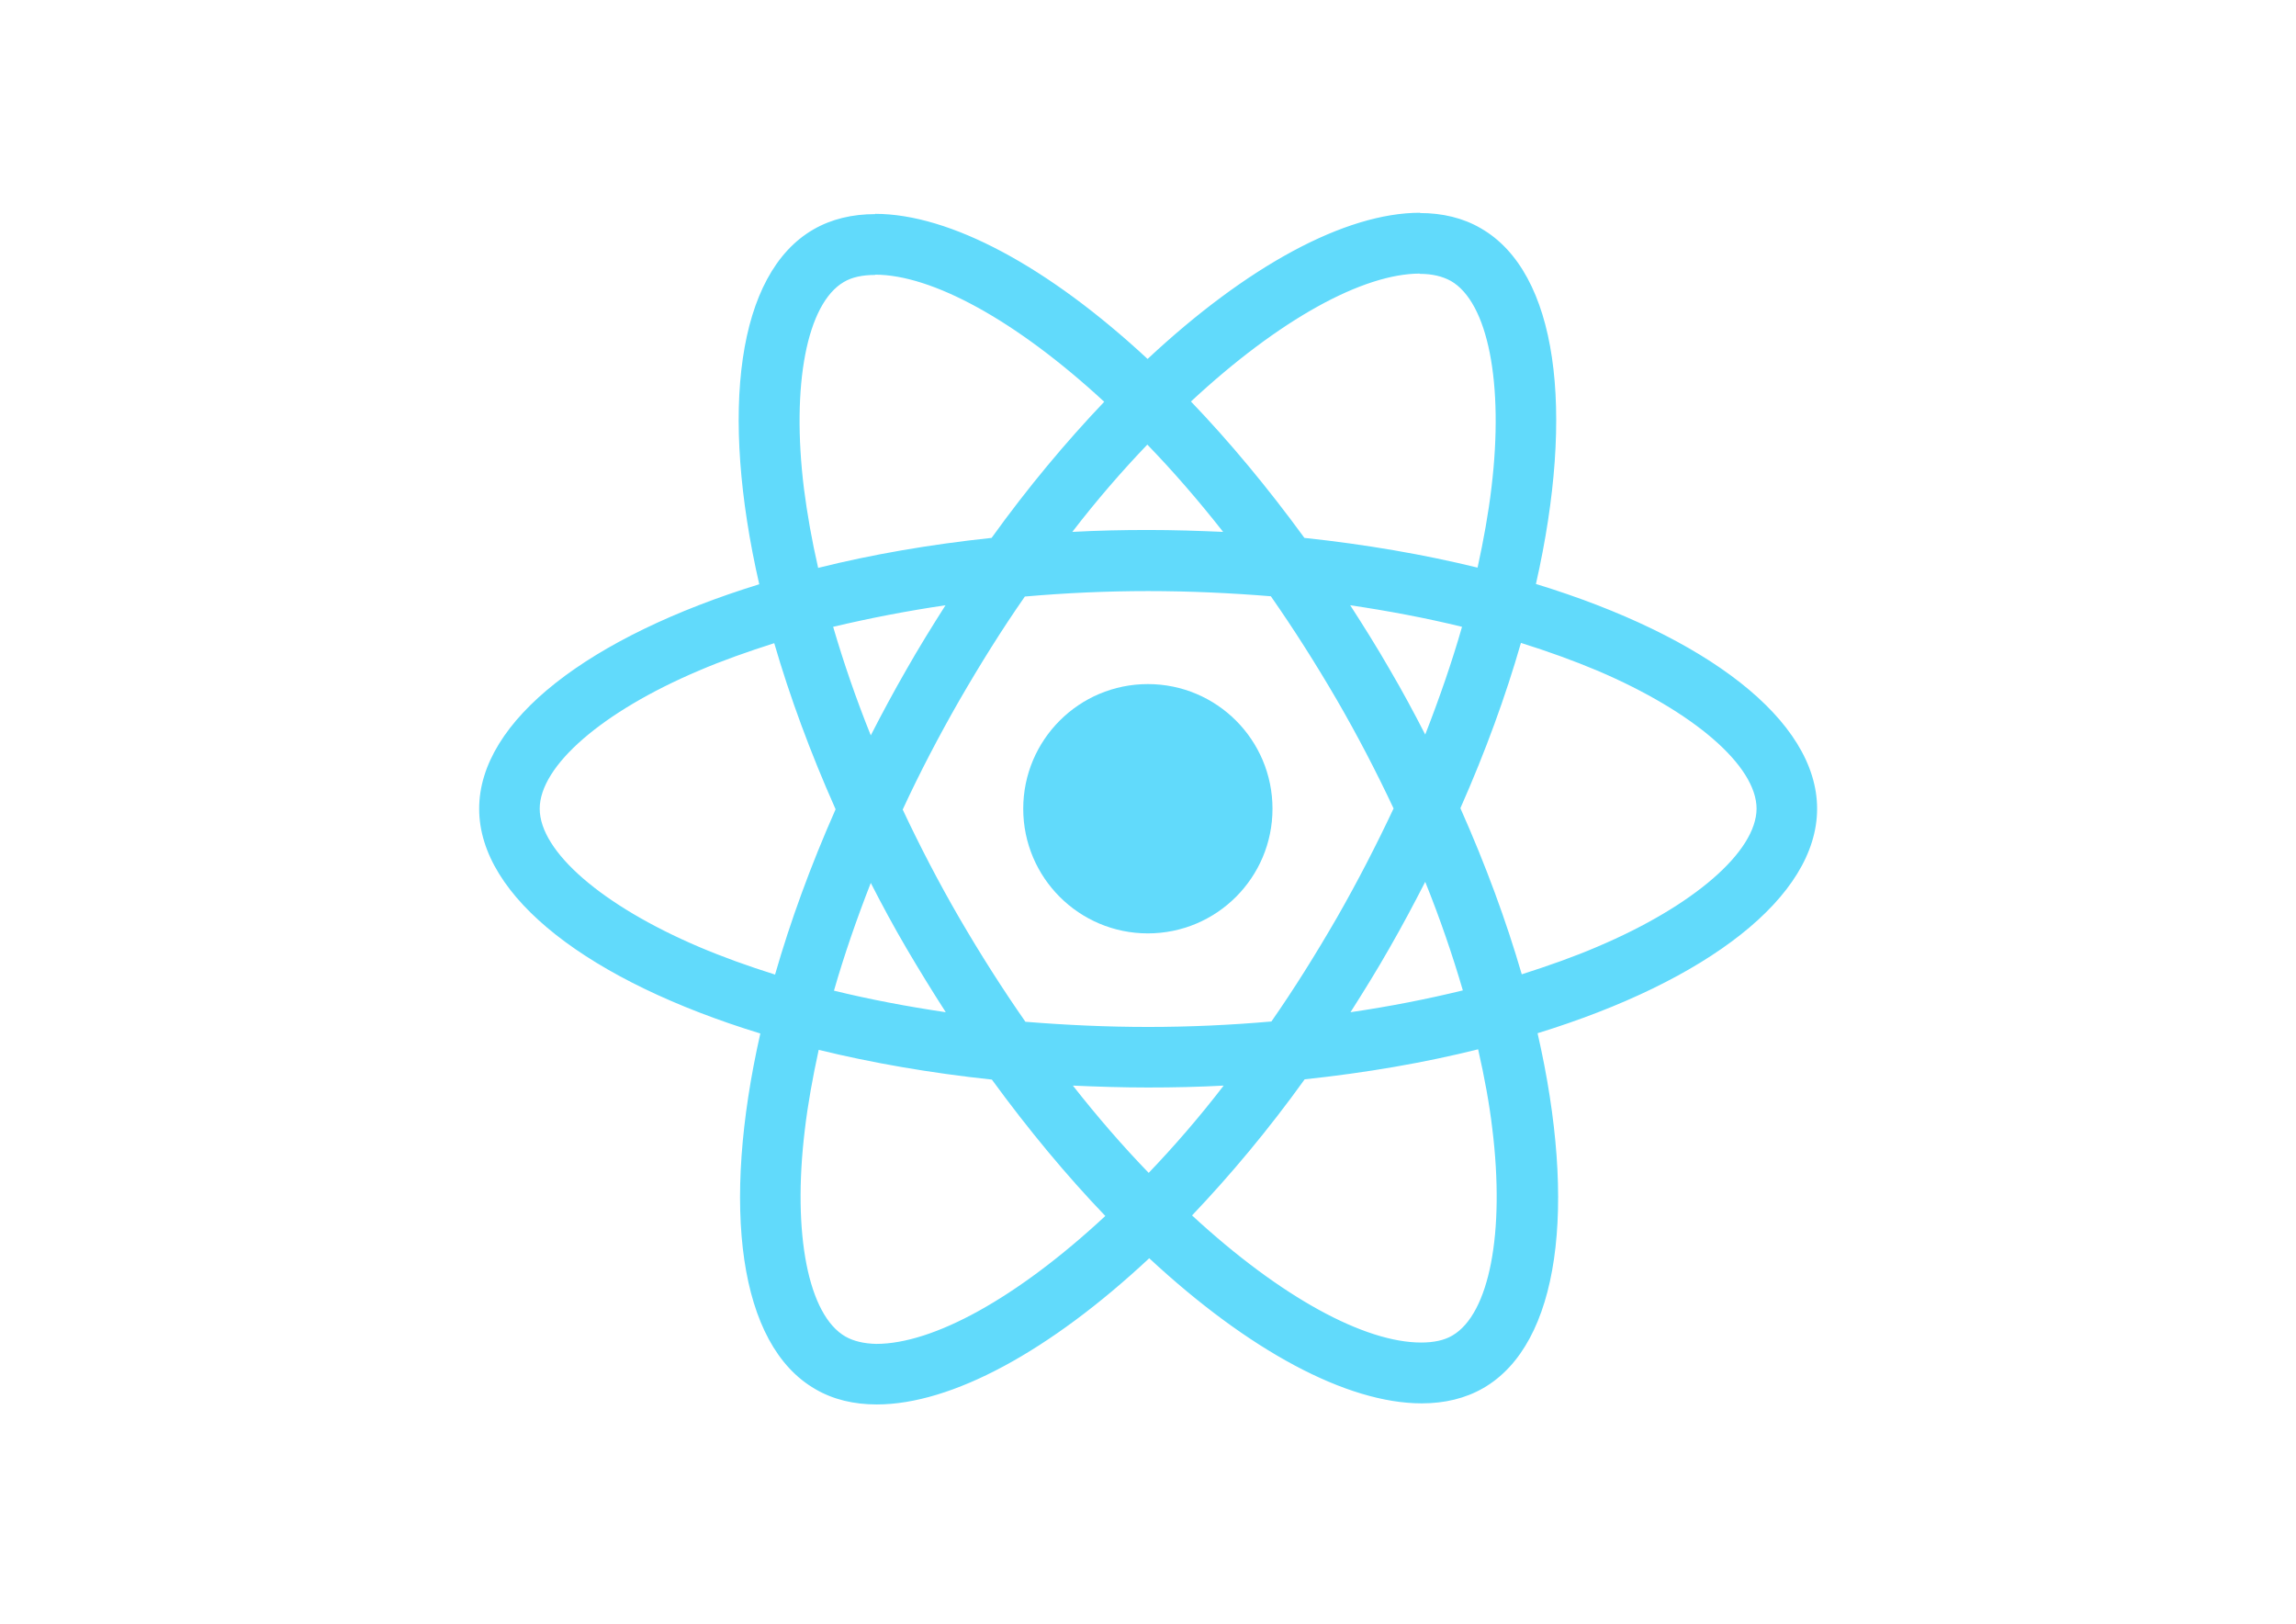
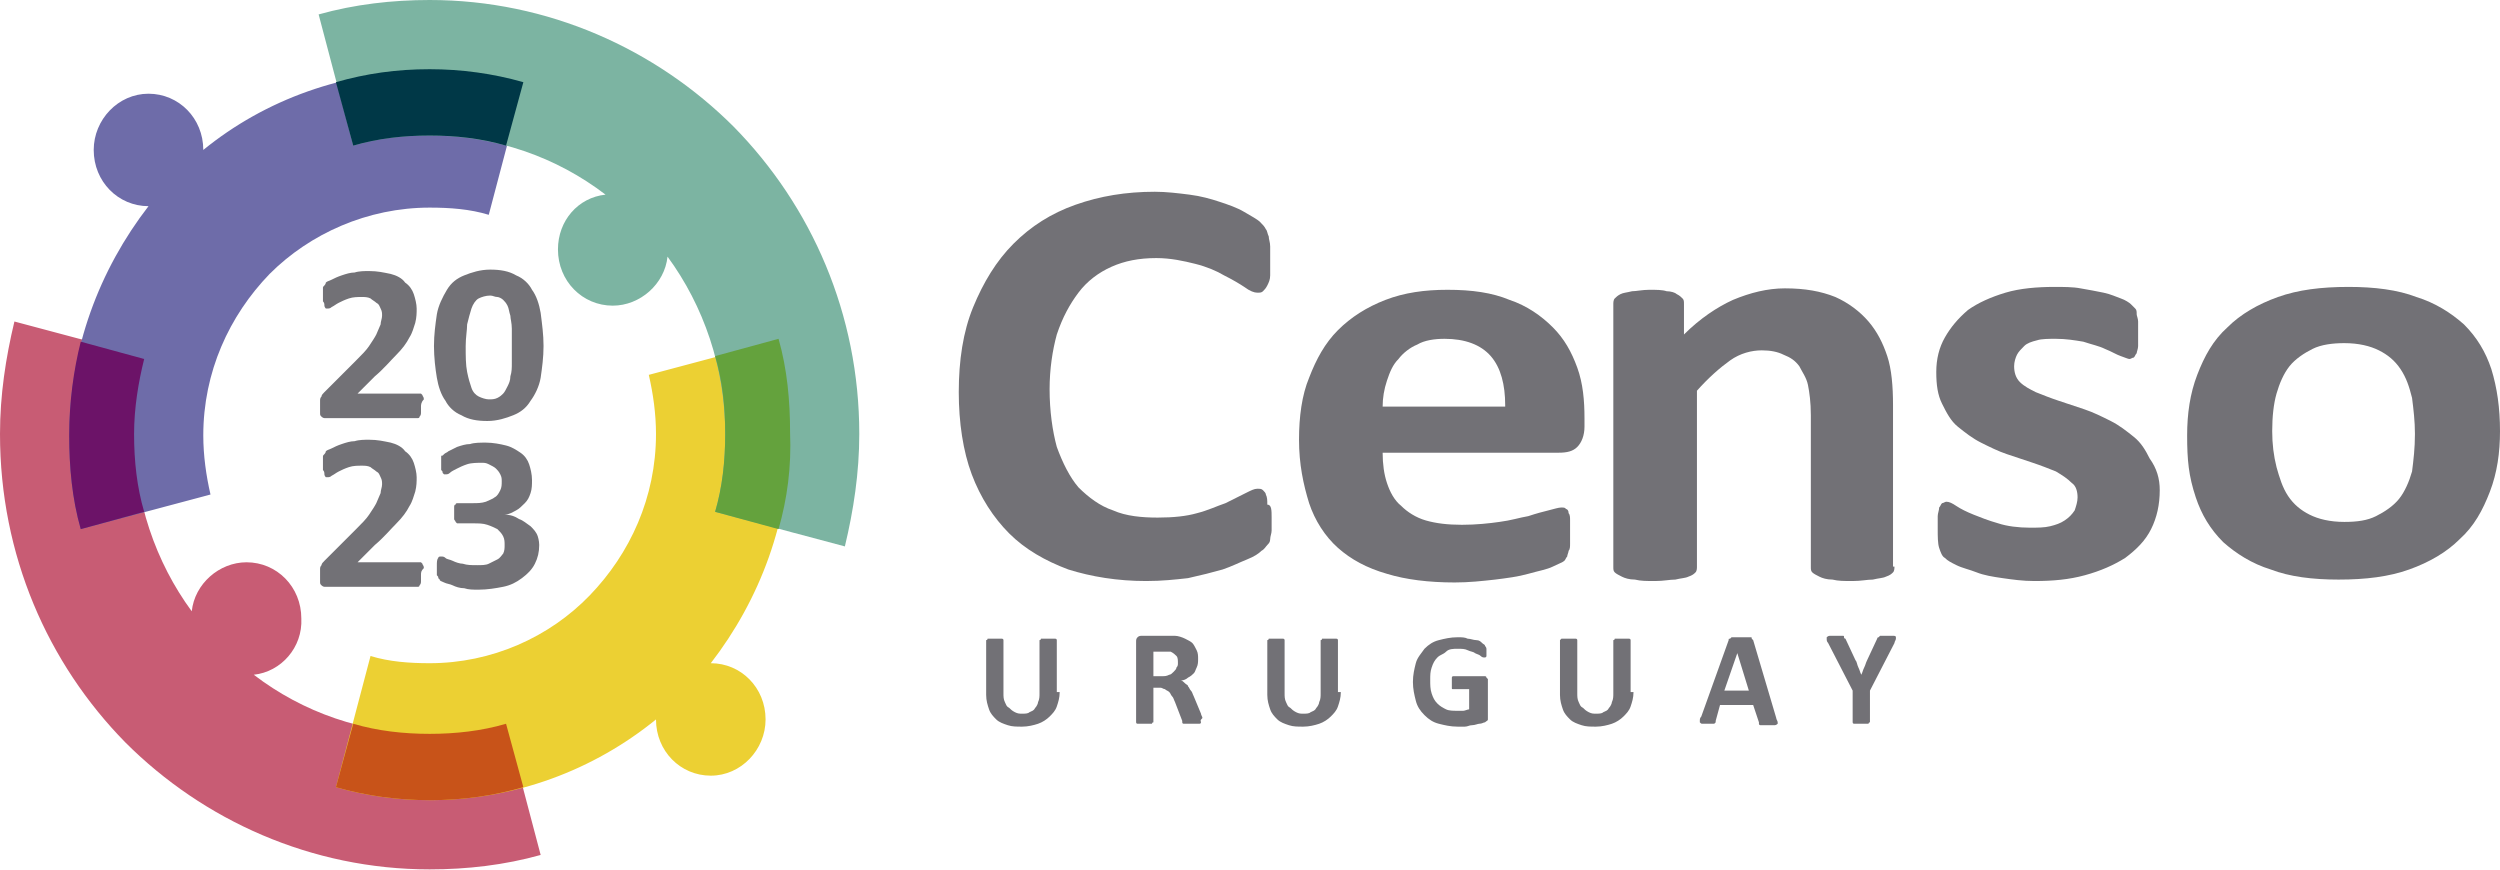
- <svg xmlns="http://www.w3.org/2000/svg" viewBox="0 0 841.9 595.3">
-   <g fill="#61DAFB">
-     <path d="M666.3 296.5c0-32.5-40.7-63.3-103.1-82.4 14.4-63.6 8-114.2-20.2-130.4-6.5-3.8-14.1-5.6-22.4-5.6v22.3c4.6 0 8.3.9 11.4 2.6 13.6 7.8 19.5 37.5 14.9 75.7-1.1 9.4-2.9 19.3-5.1 29.4-19.6-4.8-41-8.5-63.5-10.9-13.5-18.5-27.5-35.3-41.6-50 32.6-30.3 63.2-46.9 84-46.9V78c-27.5 0-63.5 19.6-99.9 53.6-36.4-33.8-72.4-53.2-99.9-53.2v22.3c20.7 0 51.4 16.5 84 46.6-14 14.7-28 31.4-41.3 49.9-22.6 2.4-44 6.1-63.6 11-2.3-10-4-19.7-5.2-29-4.7-38.2 1.1-67.9 14.6-75.8 3-1.8 6.9-2.6 11.5-2.6V78.5c-8.4 0-16 1.8-22.6 5.6-28.1 16.2-34.4 66.7-19.9 130.1-62.2 19.2-102.7 49.9-102.7 82.3 0 32.5 40.7 63.3 103.1 82.4-14.4 63.6-8 114.2 20.2 130.4 6.5 3.8 14.1 5.6 22.5 5.6 27.5 0 63.5-19.6 99.9-53.6 36.4 33.8 72.4 53.2 99.9 53.2 8.4 0 16-1.8 22.6-5.6 28.1-16.2 34.4-66.7 19.9-130.1 62-19.1 102.5-49.9 102.5-82.3zm-130.2-66.7c-3.7 12.9-8.3 26.2-13.5 39.5-4.1-8-8.4-16-13.1-24-4.6-8-9.5-15.8-14.4-23.4 14.2 2.1 27.9 4.7 41 7.9zm-45.8 106.5c-7.8 13.5-15.8 26.3-24.1 38.2-14.9 1.3-30 2-45.2 2-15.1 0-30.2-.7-45-1.9-8.3-11.9-16.4-24.6-24.2-38-7.6-13.1-14.5-26.4-20.8-39.8 6.2-13.4 13.2-26.8 20.7-39.9 7.8-13.5 15.8-26.3 24.1-38.2 14.9-1.3 30-2 45.2-2 15.1 0 30.2.7 45 1.9 8.3 11.9 16.4 24.6 24.2 38 7.6 13.1 14.5 26.4 20.8 39.8-6.3 13.4-13.2 26.8-20.7 39.9zm32.3-13c5.4 13.4 10 26.8 13.8 39.8-13.1 3.2-26.9 5.9-41.2 8 4.9-7.7 9.8-15.6 14.4-23.7 4.6-8 8.9-16.1 13-24.1zM421.2 430c-9.3-9.6-18.6-20.3-27.8-32 9 .4 18.2.7 27.5.7 9.4 0 18.7-.2 27.8-.7-9 11.7-18.3 22.4-27.5 32zm-74.4-58.9c-14.2-2.1-27.9-4.7-41-7.9 3.7-12.9 8.3-26.2 13.5-39.5 4.1 8 8.4 16 13.1 24 4.7 8 9.5 15.8 14.4 23.4zM420.7 163c9.3 9.6 18.6 20.3 27.8 32-9-.4-18.2-.7-27.5-.7-9.4 0-18.7.2-27.8.7 9-11.7 18.3-22.4 27.5-32zm-74 58.9c-4.9 7.7-9.8 15.6-14.4 23.7-4.6 8-8.9 16-13 24-5.4-13.4-10-26.8-13.8-39.8 13.1-3.1 26.9-5.8 41.2-7.9zm-90.5 125.2c-35.4-15.1-58.3-34.9-58.3-50.6 0-15.7 22.9-35.6 58.3-50.6 8.6-3.7 18-7 27.7-10.1 5.7 19.6 13.2 40 22.5 60.9-9.2 20.8-16.6 41.1-22.2 60.6-9.9-3.1-19.3-6.5-28-10.2zM310 490c-13.6-7.8-19.5-37.5-14.9-75.7 1.1-9.4 2.9-19.3 5.1-29.4 19.6 4.8 41 8.5 63.5 10.9 13.5 18.5 27.5 35.3 41.6 50-32.6 30.3-63.2 46.9-84 46.9-4.5-.1-8.3-1-11.3-2.7zm237.2-76.2c4.7 38.2-1.1 67.9-14.6 75.8-3 1.8-6.9 2.6-11.5 2.6-20.7 0-51.4-16.5-84-46.6 14-14.7 28-31.4 41.3-49.9 22.6-2.4 44-6.1 63.6-11 2.3 10.1 4.1 19.8 5.2 29.1zm38.5-66.7c-8.6 3.7-18 7-27.7 10.1-5.7-19.6-13.2-40-22.5-60.9 9.2-20.8 16.6-41.1 22.2-60.6 9.9 3.1 19.3 6.5 28.1 10.2 35.4 15.1 58.3 34.9 58.3 50.6-.1 15.7-23 35.6-58.4 50.6zM320.8 78.4z" />
-     <circle cx="420.9" cy="296.5" r="45.7" />
-     <path d="M520.5 78.1z" />
+ <svg xmlns="http://www.w3.org/2000/svg" version="1.1" id="Capa_1" x="0px" y="0px" viewBox="0 0 173.4 60.3" style="enable-background:new 0 0 173.4 60.3;" xml:space="preserve">
+   <style type="text/css">
+ 	.st0{fill:#727176;}
+ 	.st1{fill-rule:evenodd;clip-rule:evenodd;fill:#C85C74;}
+ 	.st2{fill-rule:evenodd;clip-rule:evenodd;fill:#ECD033;}
+ 	.st3{fill-rule:evenodd;clip-rule:evenodd;fill:#6E6CA9;}
+ 	.st4{fill-rule:evenodd;clip-rule:evenodd;fill:#7CB4A2;}
+ 	.st5{fill-rule:evenodd;clip-rule:evenodd;fill:#003847;}
+ 	.st6{fill-rule:evenodd;clip-rule:evenodd;fill:#64A23D;}
+ 	.st7{fill-rule:evenodd;clip-rule:evenodd;fill:#C85319;}
+ 	.st8{fill-rule:evenodd;clip-rule:evenodd;fill:#6C1368;}
+ </style>
+   <g>
+     <path class="st0" d="M88.2,35.9c0,0.3,0,0.6,0,0.9c0,0.2-0.1,0.4-0.1,0.6c0,0.2-0.1,0.3-0.2,0.4c-0.1,0.1-0.2,0.3-0.4,0.4   c-0.2,0.2-0.5,0.4-1,0.6c-0.5,0.2-1.1,0.5-1.7,0.7c-0.7,0.2-1.5,0.4-2.4,0.6c-0.9,0.1-1.8,0.2-2.9,0.2c-2,0-3.8-0.3-5.4-0.8   c-1.6-0.6-3-1.4-4.1-2.5c-1.1-1.1-2-2.5-2.6-4.1c-0.6-1.6-0.9-3.6-0.9-5.7c0-2.2,0.3-4.2,1-5.9c0.7-1.7,1.6-3.2,2.8-4.4   c1.2-1.2,2.6-2.1,4.3-2.7c1.7-0.6,3.5-0.9,5.5-0.9c0.8,0,1.6,0.1,2.4,0.2c0.8,0.1,1.5,0.3,2.1,0.5c0.6,0.2,1.2,0.4,1.7,0.7   c0.5,0.3,0.9,0.5,1.1,0.7c0.2,0.2,0.3,0.3,0.4,0.5c0.1,0.1,0.1,0.3,0.2,0.5c0,0.2,0.1,0.4,0.1,0.7c0,0.3,0,0.6,0,1c0,0.4,0,0.7,0,1   c0,0.3-0.1,0.5-0.2,0.7c-0.1,0.2-0.2,0.3-0.3,0.4c-0.1,0.1-0.2,0.1-0.4,0.1c-0.2,0-0.5-0.1-0.9-0.4c-0.3-0.2-0.8-0.5-1.4-0.8   c-0.5-0.3-1.2-0.6-2-0.8c-0.8-0.2-1.7-0.4-2.7-0.4c-1.2,0-2.2,0.2-3.1,0.6c-0.9,0.4-1.7,1-2.3,1.8c-0.6,0.8-1.1,1.7-1.5,2.9   c-0.3,1.1-0.5,2.4-0.5,3.8c0,1.5,0.2,2.9,0.5,4c0.4,1.1,0.9,2.1,1.5,2.8c0.7,0.7,1.5,1.3,2.4,1.6c0.9,0.4,2,0.5,3.1,0.5   c1.1,0,2-0.1,2.7-0.3c0.8-0.2,1.4-0.5,2-0.7c0.6-0.3,1-0.5,1.4-0.7c0.4-0.2,0.6-0.3,0.8-0.3c0.2,0,0.3,0,0.4,0.1   c0.1,0.1,0.2,0.2,0.2,0.3c0.1,0.2,0.1,0.4,0.1,0.7C88.2,35,88.2,35.4,88.2,35.9" />
+     <path class="st0" d="M109.9,29.6c0,0.6-0.2,1.1-0.5,1.4c-0.3,0.3-0.7,0.4-1.3,0.4H95.9c0,0.8,0.1,1.5,0.3,2.1   c0.2,0.6,0.5,1.2,1,1.6c0.4,0.4,1,0.8,1.7,1c0.7,0.2,1.5,0.3,2.5,0.3c1,0,1.9-0.1,2.6-0.2c0.8-0.1,1.4-0.3,2-0.4   c0.6-0.2,1-0.3,1.4-0.4c0.4-0.1,0.7-0.2,0.9-0.2c0.1,0,0.3,0,0.3,0.1c0.1,0,0.2,0.1,0.2,0.3c0.1,0.1,0.1,0.3,0.1,0.5   c0,0.2,0,0.5,0,0.8c0,0.3,0,0.5,0,0.8c0,0.2,0,0.4-0.1,0.5c0,0.1-0.1,0.3-0.1,0.4c-0.1,0.1-0.1,0.2-0.2,0.3   c-0.1,0.1-0.4,0.2-0.8,0.4c-0.4,0.2-1,0.3-1.7,0.5c-0.7,0.2-1.5,0.3-2.3,0.4c-0.9,0.1-1.8,0.2-2.8,0.2c-1.8,0-3.4-0.2-4.7-0.6   c-1.4-0.4-2.5-1-3.4-1.8c-0.9-0.8-1.6-1.9-2-3.1c-0.4-1.3-0.7-2.7-0.7-4.4c0-1.6,0.2-3.1,0.7-4.3c0.5-1.3,1.1-2.4,2-3.3   c0.9-0.9,2-1.6,3.3-2.1c1.3-0.5,2.7-0.7,4.3-0.7c1.7,0,3.1,0.2,4.3,0.7c1.2,0.4,2.2,1.1,3,1.9c0.8,0.8,1.3,1.7,1.7,2.8   c0.4,1.1,0.5,2.3,0.5,3.5V29.6z M104.4,28.1c0-1.4-0.3-2.6-1-3.4c-0.7-0.8-1.8-1.2-3.2-1.2c-0.7,0-1.4,0.1-1.9,0.4   c-0.5,0.2-1,0.6-1.3,1c-0.4,0.4-0.6,0.9-0.8,1.5s-0.3,1.2-0.3,1.8H104.4z" />
+     <path class="st0" d="M131.4,39.3c0,0.1,0,0.3-0.1,0.4c-0.1,0.1-0.2,0.2-0.5,0.3c-0.2,0.1-0.5,0.1-0.9,0.2c-0.4,0-0.8,0.1-1.4,0.1   c-0.6,0-1,0-1.4-0.1c-0.4,0-0.7-0.1-0.9-0.2c-0.2-0.1-0.4-0.2-0.5-0.3c-0.1-0.1-0.1-0.2-0.1-0.4V28.8c0-0.9-0.1-1.6-0.2-2.1   c-0.1-0.5-0.4-0.9-0.6-1.3c-0.3-0.4-0.6-0.6-1.1-0.8c-0.4-0.2-0.9-0.3-1.5-0.3c-0.7,0-1.5,0.2-2.2,0.7c-0.7,0.5-1.5,1.2-2.3,2.1   v12.2c0,0.1,0,0.3-0.1,0.4c-0.1,0.1-0.2,0.2-0.5,0.3c-0.2,0.1-0.5,0.1-0.9,0.2c-0.4,0-0.8,0.1-1.4,0.1c-0.6,0-1,0-1.4-0.1   c-0.4,0-0.7-0.1-0.9-0.2c-0.2-0.1-0.4-0.2-0.5-0.3c-0.1-0.1-0.1-0.2-0.1-0.4V21.1c0-0.1,0-0.3,0.1-0.4c0.1-0.1,0.2-0.2,0.4-0.3   c0.2-0.1,0.4-0.1,0.8-0.2c0.3,0,0.7-0.1,1.2-0.1c0.5,0,0.9,0,1.2,0.1c0.3,0,0.6,0.1,0.7,0.2c0.2,0.1,0.3,0.2,0.4,0.3   c0.1,0.1,0.1,0.2,0.1,0.4v2.1c1.1-1.1,2.3-1.9,3.4-2.4c1.2-0.5,2.4-0.8,3.6-0.8c1.4,0,2.5,0.2,3.5,0.6c0.9,0.4,1.7,1,2.3,1.7   c0.6,0.7,1,1.5,1.3,2.4c0.3,0.9,0.4,2.1,0.4,3.4V39.3z" />
+     <path class="st0" d="M149.8,34c0,1-0.2,1.9-0.6,2.7c-0.4,0.8-1,1.4-1.8,2c-0.8,0.5-1.7,0.9-2.8,1.2c-1.1,0.3-2.2,0.4-3.5,0.4   c-0.8,0-1.5-0.1-2.2-0.2c-0.7-0.1-1.3-0.2-1.8-0.4c-0.5-0.2-1-0.3-1.4-0.5c-0.4-0.2-0.6-0.3-0.8-0.5c-0.2-0.1-0.3-0.4-0.4-0.7   c-0.1-0.3-0.1-0.8-0.1-1.3c0-0.4,0-0.7,0-0.9c0-0.2,0.1-0.4,0.1-0.6c0.1-0.1,0.1-0.2,0.2-0.3c0.1,0,0.2-0.1,0.3-0.1   c0.2,0,0.4,0.1,0.7,0.3c0.3,0.2,0.7,0.4,1.2,0.6c0.5,0.2,1,0.4,1.7,0.6c0.6,0.2,1.4,0.3,2.2,0.3c0.5,0,1,0,1.4-0.1   c0.4-0.1,0.7-0.2,1-0.4c0.3-0.2,0.5-0.4,0.7-0.7c0.1-0.3,0.2-0.6,0.2-0.9c0-0.4-0.1-0.8-0.4-1c-0.3-0.3-0.6-0.5-1.1-0.8   c-0.5-0.2-1-0.4-1.6-0.6c-0.6-0.2-1.2-0.4-1.8-0.6c-0.6-0.2-1.2-0.5-1.8-0.8c-0.6-0.3-1.1-0.7-1.6-1.1s-0.8-1-1.1-1.6   c-0.3-0.6-0.4-1.3-0.4-2.2c0-0.9,0.2-1.7,0.6-2.4c0.4-0.7,0.9-1.3,1.6-1.9c0.7-0.5,1.6-0.9,2.6-1.2c1-0.3,2.2-0.4,3.4-0.4   c0.6,0,1.3,0,1.8,0.1c0.6,0.1,1.1,0.2,1.6,0.3c0.5,0.1,0.9,0.3,1.2,0.4c0.3,0.1,0.6,0.3,0.7,0.4c0.1,0.1,0.2,0.2,0.3,0.3   c0.1,0.1,0.1,0.2,0.1,0.4c0,0.1,0.1,0.3,0.1,0.5c0,0.2,0,0.5,0,0.8c0,0.4,0,0.7,0,0.9c0,0.2-0.1,0.4-0.1,0.5   c-0.1,0.1-0.1,0.2-0.2,0.3c-0.1,0-0.2,0.1-0.3,0.1c-0.1,0-0.3-0.1-0.6-0.2c-0.3-0.1-0.6-0.3-1.1-0.5c-0.4-0.2-0.9-0.3-1.5-0.5   c-0.6-0.1-1.2-0.2-1.9-0.2c-0.5,0-1,0-1.3,0.1c-0.4,0.1-0.7,0.2-0.9,0.4c-0.2,0.2-0.4,0.4-0.5,0.6c-0.1,0.2-0.2,0.5-0.2,0.8   c0,0.4,0.1,0.8,0.4,1.1c0.3,0.3,0.7,0.5,1.1,0.7c0.5,0.2,1,0.4,1.6,0.6c0.6,0.2,1.2,0.4,1.8,0.6c0.6,0.2,1.2,0.5,1.8,0.8   c0.6,0.3,1.1,0.7,1.6,1.1c0.5,0.4,0.8,0.9,1.1,1.5C149.6,32.5,149.8,33.2,149.8,34" />
+     <path class="st0" d="M173.4,29.9c0,1.5-0.2,2.9-0.7,4.2c-0.5,1.3-1.1,2.4-2.1,3.3c-0.9,0.9-2.1,1.6-3.5,2.1c-1.4,0.5-3,0.7-4.9,0.7   c-1.8,0-3.4-0.2-4.7-0.7c-1.3-0.4-2.4-1.1-3.3-1.9c-0.9-0.9-1.5-1.9-1.9-3.1c-0.5-1.5-0.6-2.6-0.6-4.3c0-1.5,0.2-2.9,0.7-4.2   c0.5-1.3,1.1-2.4,2.1-3.3c0.9-0.9,2.1-1.6,3.5-2.1c1.4-0.5,3-0.7,4.9-0.7c1.8,0,3.4,0.2,4.7,0.7c1.3,0.4,2.4,1.1,3.3,1.9   c0.9,0.9,1.5,1.9,1.9,3.1C173.2,26.9,173.4,28.3,173.4,29.9 M167.5,30.1c0-0.9-0.1-1.7-0.2-2.5c-0.2-0.8-0.4-1.4-0.8-2   c-0.4-0.6-0.9-1-1.5-1.3c-0.6-0.3-1.4-0.5-2.4-0.5c-0.8,0-1.6,0.1-2.2,0.4c-0.6,0.3-1.2,0.7-1.6,1.2c-0.4,0.5-0.7,1.2-0.9,1.9   c-0.2,0.7-0.3,1.6-0.3,2.6c0,0.9,0.1,1.7,0.3,2.5c0.2,0.7,0.4,1.4,0.8,2c0.4,0.6,0.9,1,1.5,1.3c0.6,0.3,1.4,0.5,2.4,0.5   c0.9,0,1.6-0.1,2.2-0.4c0.6-0.3,1.2-0.7,1.6-1.2c0.4-0.5,0.7-1.2,0.9-1.9C167.4,31.9,167.5,31.1,167.5,30.1" />
+     <path class="st0" d="M29.2,28.2c0,0.2,0,0.3,0,0.4c0,0.1,0,0.2-0.1,0.3c0,0.1-0.1,0.1-0.1,0.1c0,0-0.1,0-0.1,0h-6.1   c-0.1,0-0.2,0-0.3,0c-0.1,0-0.2-0.1-0.2-0.1c-0.1-0.1-0.1-0.1-0.1-0.3c0-0.1,0-0.3,0-0.4c0-0.2,0-0.3,0-0.4c0-0.1,0-0.2,0.1-0.3   c0-0.1,0.1-0.2,0.2-0.3c0.1-0.1,0.2-0.2,0.3-0.3l1.9-1.9c0.4-0.4,0.7-0.7,0.9-1c0.2-0.3,0.4-0.6,0.5-0.8c0.1-0.2,0.2-0.5,0.3-0.7   c0-0.2,0.1-0.4,0.1-0.6c0-0.2,0-0.3-0.1-0.5c-0.1-0.2-0.1-0.3-0.3-0.4c-0.1-0.1-0.3-0.2-0.4-0.3c-0.2-0.1-0.4-0.1-0.6-0.1   c-0.3,0-0.6,0-0.9,0.1s-0.5,0.2-0.7,0.3c-0.2,0.1-0.3,0.2-0.5,0.3c-0.1,0.1-0.2,0.1-0.3,0.1c-0.1,0-0.1,0-0.1,0   c0,0-0.1-0.1-0.1-0.2c0-0.1,0-0.2-0.1-0.3c0-0.1,0-0.3,0-0.4c0-0.1,0-0.2,0-0.3c0-0.1,0-0.1,0-0.2c0-0.1,0-0.1,0.1-0.2   c0,0,0.1-0.1,0.1-0.2c0.1-0.1,0.2-0.1,0.4-0.2c0.2-0.1,0.4-0.2,0.7-0.3c0.3-0.1,0.6-0.2,0.9-0.2c0.3-0.1,0.7-0.1,1-0.1   c0.6,0,1,0.1,1.5,0.2c0.4,0.1,0.8,0.3,1,0.6c0.3,0.2,0.5,0.5,0.6,0.8c0.1,0.3,0.2,0.7,0.2,1c0,0.3,0,0.6-0.1,1   c-0.1,0.3-0.2,0.7-0.4,1c-0.2,0.4-0.5,0.8-0.9,1.2c-0.4,0.4-0.9,1-1.5,1.5l-1.2,1.2h4.2c0.1,0,0.1,0,0.2,0c0,0,0.1,0.1,0.1,0.1   c0,0.1,0.1,0.1,0.1,0.3C29.2,27.9,29.2,28.1,29.2,28.2" />
+     <path class="st0" d="M37.7,24c0,0.8-0.1,1.5-0.2,2.2c-0.1,0.6-0.4,1.2-0.7,1.6c-0.3,0.5-0.7,0.8-1.2,1c-0.5,0.2-1.1,0.4-1.8,0.4   c-0.7,0-1.3-0.1-1.8-0.4c-0.5-0.2-0.9-0.6-1.1-1c-0.3-0.4-0.5-1-0.6-1.6c-0.1-0.6-0.2-1.4-0.2-2.2c0-0.8,0.1-1.5,0.2-2.2   c0.1-0.6,0.4-1.2,0.7-1.7c0.3-0.5,0.7-0.8,1.2-1c0.5-0.2,1.1-0.4,1.8-0.4c0.7,0,1.3,0.1,1.8,0.4c0.5,0.2,0.9,0.6,1.1,1   c0.3,0.4,0.5,1,0.6,1.6C37.6,22.5,37.7,23.2,37.7,24 M35.5,24.1c0-0.5,0-0.9,0-1.3c0-0.4-0.1-0.7-0.1-0.9c-0.1-0.3-0.1-0.5-0.2-0.7   c-0.1-0.2-0.2-0.3-0.3-0.4c-0.1-0.1-0.3-0.2-0.4-0.2c-0.2,0-0.3-0.1-0.5-0.1c-0.3,0-0.6,0.1-0.8,0.2c-0.2,0.1-0.4,0.4-0.5,0.7   c-0.1,0.3-0.2,0.7-0.3,1.1c0,0.4-0.1,0.9-0.1,1.5c0,0.7,0,1.3,0.1,1.8c0.1,0.5,0.2,0.8,0.3,1.1c0.1,0.3,0.3,0.5,0.5,0.6   c0.2,0.1,0.5,0.2,0.7,0.2c0.2,0,0.4,0,0.6-0.1c0.2-0.1,0.3-0.2,0.4-0.3c0.1-0.1,0.2-0.3,0.3-0.5c0.1-0.2,0.2-0.4,0.2-0.7   c0.1-0.3,0.1-0.6,0.1-0.9C35.5,24.8,35.5,24.5,35.5,24.1" />
+     <path class="st0" d="M29.2,39.9c0,0.1,0,0.3,0,0.4c0,0.1,0,0.2-0.1,0.3c0,0.1-0.1,0.1-0.1,0.1c0,0-0.1,0-0.1,0h-6.1   c-0.1,0-0.2,0-0.3,0c-0.1,0-0.2-0.1-0.2-0.1c-0.1-0.1-0.1-0.1-0.1-0.3c0-0.1,0-0.3,0-0.4c0-0.2,0-0.3,0-0.4c0-0.1,0-0.2,0.1-0.3   c0-0.1,0.1-0.2,0.2-0.3c0.1-0.1,0.2-0.2,0.3-0.3l1.9-1.9c0.4-0.4,0.7-0.7,0.9-1c0.2-0.3,0.4-0.6,0.5-0.8c0.1-0.2,0.2-0.5,0.3-0.7   c0-0.2,0.1-0.4,0.1-0.6c0-0.2,0-0.3-0.1-0.5c-0.1-0.2-0.1-0.3-0.3-0.4c-0.1-0.1-0.3-0.2-0.4-0.3c-0.2-0.1-0.4-0.1-0.6-0.1   c-0.3,0-0.6,0-0.9,0.1s-0.5,0.2-0.7,0.3c-0.2,0.1-0.3,0.2-0.5,0.3c-0.1,0.1-0.2,0.1-0.3,0.1c-0.1,0-0.1,0-0.1,0   c0,0-0.1-0.1-0.1-0.2c0-0.1,0-0.2-0.1-0.3c0-0.1,0-0.3,0-0.4c0-0.1,0-0.2,0-0.3c0-0.1,0-0.1,0-0.2c0-0.1,0-0.1,0.1-0.2   c0,0,0.1-0.1,0.1-0.2c0.1-0.1,0.2-0.1,0.4-0.2c0.2-0.1,0.4-0.2,0.7-0.3c0.3-0.1,0.6-0.2,0.9-0.2c0.3-0.1,0.7-0.1,1-0.1   c0.6,0,1,0.1,1.5,0.2c0.4,0.1,0.8,0.3,1,0.6c0.3,0.2,0.5,0.5,0.6,0.8c0.1,0.3,0.2,0.7,0.2,1c0,0.3,0,0.6-0.1,1   c-0.1,0.3-0.2,0.7-0.4,1c-0.2,0.4-0.5,0.8-0.9,1.2c-0.4,0.4-0.9,1-1.5,1.5l-1.2,1.2h4.2c0.1,0,0.1,0,0.2,0c0,0,0.1,0.1,0.1,0.1   c0,0.1,0.1,0.1,0.1,0.3C29.2,39.6,29.2,39.7,29.2,39.9" />
+     <path class="st0" d="M37.4,37.8c0,0.5-0.1,0.9-0.3,1.3c-0.2,0.4-0.5,0.7-0.9,1c-0.4,0.3-0.8,0.5-1.3,0.6c-0.5,0.1-1.1,0.2-1.7,0.2   c-0.4,0-0.7,0-1-0.1c-0.3,0-0.6-0.1-0.8-0.2c-0.2-0.1-0.4-0.1-0.6-0.2c-0.2-0.1-0.3-0.1-0.3-0.2c0,0-0.1-0.1-0.1-0.1   c0-0.1,0-0.1-0.1-0.2c0-0.1,0-0.2,0-0.3c0-0.1,0-0.2,0-0.4c0-0.2,0-0.4,0.1-0.5c0-0.1,0.1-0.1,0.2-0.1c0.1,0,0.2,0,0.3,0.1   c0.1,0.1,0.3,0.1,0.5,0.2c0.2,0.1,0.5,0.2,0.7,0.2c0.3,0.1,0.6,0.1,1,0.1c0.3,0,0.6,0,0.8-0.1c0.2-0.1,0.4-0.2,0.6-0.3   c0.2-0.1,0.3-0.3,0.4-0.4c0.1-0.2,0.1-0.4,0.1-0.6c0-0.2,0-0.4-0.1-0.6c-0.1-0.2-0.2-0.3-0.4-0.5c-0.2-0.1-0.4-0.2-0.7-0.3   c-0.3-0.1-0.6-0.1-1-0.1h-0.9c-0.1,0-0.1,0-0.2,0c0,0-0.1-0.1-0.1-0.1c0-0.1-0.1-0.1-0.1-0.2c0-0.1,0-0.2,0-0.4c0-0.1,0-0.3,0-0.4   c0-0.1,0-0.2,0.1-0.2c0-0.1,0.1-0.1,0.1-0.1c0,0,0.1,0,0.2,0h0.9c0.3,0,0.6,0,0.9-0.1c0.2-0.1,0.5-0.2,0.6-0.3   c0.2-0.1,0.3-0.3,0.4-0.5c0.1-0.2,0.1-0.4,0.1-0.6c0-0.2,0-0.3-0.1-0.5c-0.1-0.2-0.2-0.3-0.3-0.4c-0.1-0.1-0.3-0.2-0.5-0.3   c-0.2-0.1-0.3-0.1-0.5-0.1c-0.3,0-0.7,0-1,0.1c-0.3,0.1-0.5,0.2-0.7,0.3c-0.2,0.1-0.4,0.2-0.5,0.3c-0.1,0.1-0.2,0.1-0.3,0.1   c0,0-0.1,0-0.1,0c0,0-0.1-0.1-0.1-0.1c0-0.1,0-0.1-0.1-0.2c0-0.1,0-0.2,0-0.4c0-0.1,0-0.2,0-0.3c0-0.1,0-0.2,0-0.2   c0-0.1,0-0.1,0.1-0.1c0,0,0.1-0.1,0.1-0.1c0.1-0.1,0.2-0.1,0.3-0.2c0.2-0.1,0.4-0.2,0.6-0.3c0.3-0.1,0.6-0.2,0.9-0.2   c0.3-0.1,0.7-0.1,1.1-0.1c0.5,0,1,0.1,1.4,0.2c0.4,0.1,0.7,0.3,1,0.5c0.3,0.2,0.5,0.5,0.6,0.8c0.1,0.3,0.2,0.7,0.2,1.1   c0,0.3,0,0.6-0.1,0.9c-0.1,0.3-0.2,0.5-0.4,0.7c-0.2,0.2-0.4,0.4-0.6,0.5c-0.2,0.1-0.5,0.3-0.8,0.3v0c0.4,0,0.7,0.1,1,0.3   c0.3,0.1,0.5,0.3,0.8,0.5c0.2,0.2,0.4,0.4,0.5,0.7C37.3,37.2,37.4,37.5,37.4,37.8" />
+     <path class="st1" d="M17.6,46.8c3.4,2.6,7.6,4.1,12.2,4.1c1.8,0,3.6-0.2,5.3-0.7l2.4,9.1c-2.5,0.7-5.1,1-7.7,1   c-8.2,0-15.7-3.4-21.1-8.8C3.3,46,0,38.5,0,30.1c0-2.7,0.4-5.3,1-7.8l9,2.4c-0.5,1.7-0.7,3.5-0.7,5.4c0,4.6,1.5,8.9,4,12.3   c0.2-1.9,1.9-3.4,3.8-3.4c2.1,0,3.8,1.7,3.8,3.9C21,44.9,19.5,46.6,17.6,46.8" />
+     <path class="st2" d="M54,23.6c0.6,2.1,0.8,4.3,0.8,6.5c0,6-2.1,11.5-5.5,15.9l0,0c2.1,0,3.8,1.7,3.8,3.9c0,2.1-1.7,3.9-3.8,3.9   s-3.8-1.7-3.8-3.9v0c-4.3,3.5-9.8,5.6-15.7,5.6c-2.2,0-4.4-0.3-6.5-0.9l2.4-9.1c1.3,0.4,2.7,0.5,4.1,0.5c4.3,0,8.3-1.8,11.1-4.7   c2.8-2.9,4.6-6.8,4.6-11.2c0-1.4-0.2-2.8-0.5-4.1L54,23.6z" />
+     <path class="st3" d="M29.8,4.9c2.2,0,4.4,0.3,6.5,0.9l-2.4,9.1c-1.3-0.4-2.7-0.5-4.1-0.5c-4.3,0-8.3,1.8-11.1,4.6   c-2.8,2.9-4.6,6.8-4.6,11.2c0,1.4,0.2,2.8,0.5,4.1l-9,2.4c-0.6-2.1-0.8-4.3-0.8-6.5c0-6,2.1-11.5,5.5-15.9h0   c-2.1,0-3.8-1.7-3.8-3.9c0-2.1,1.7-3.9,3.8-3.9c2.1,0,3.8,1.7,3.8,3.9v0C18.4,6.9,23.9,4.9,29.8,4.9" />
+     <path class="st4" d="M42,13.5c-3.4-2.6-7.6-4.1-12.2-4.1c-1.8,0-3.6,0.2-5.3,0.7L22.1,1c2.5-0.7,5.1-1,7.7-1   c8.2,0,15.7,3.4,21.1,8.8c5.4,5.5,8.7,13,8.7,21.3c0,2.7-0.4,5.3-1,7.8l-9-2.4c0.5-1.7,0.7-3.5,0.7-5.4c0-4.6-1.5-8.9-4-12.3   c-0.2,1.9-1.9,3.4-3.8,3.4c-2.1,0-3.8-1.7-3.8-3.9C38.7,15.3,40.1,13.7,42,13.5" />
+     <path class="st5" d="M35.1,10.1c-1.7-0.5-3.5-0.7-5.3-0.7c-1.8,0-3.6,0.2-5.3,0.7l-1.2-4.4c2.1-0.6,4.2-0.9,6.5-0.9   c2.2,0,4.4,0.3,6.5,0.9L35.1,10.1z" />
+     <path class="st6" d="M54,36.7l-4.4-1.2c0.5-1.7,0.7-3.5,0.7-5.4c0-1.9-0.2-3.7-0.7-5.4l4.4-1.2c0.6,2.1,0.8,4.3,0.8,6.5   C54.9,32.4,54.6,34.6,54,36.7" />
+     <path class="st7" d="M24.5,50.2c1.7,0.5,3.5,0.7,5.3,0.7c1.8,0,3.6-0.2,5.3-0.7l1.2,4.4c-2.1,0.6-4.2,0.9-6.5,0.9   c-2.2,0-4.4-0.3-6.5-0.9L24.5,50.2z" />
+     <path class="st8" d="M9.3,30.1c0,1.9,0.2,3.7,0.7,5.4l-4.4,1.2c-0.6-2.1-0.8-4.3-0.8-6.5c0-2.3,0.3-4.5,0.8-6.5l4.4,1.2   C9.6,26.5,9.3,28.3,9.3,30.1" />
+     <path class="st0" d="M73.5,48c0,0.4-0.1,0.7-0.2,1c-0.1,0.3-0.3,0.5-0.5,0.7c-0.2,0.2-0.5,0.4-0.8,0.5c-0.3,0.1-0.7,0.2-1.1,0.2   c-0.4,0-0.7,0-1-0.1c-0.3-0.1-0.6-0.2-0.8-0.4c-0.2-0.2-0.4-0.4-0.5-0.7c-0.1-0.3-0.2-0.6-0.2-1v-3.7c0,0,0-0.1,0-0.1   c0,0,0.1,0,0.1-0.1c0,0,0.1,0,0.2,0c0.1,0,0.2,0,0.3,0c0.1,0,0.2,0,0.3,0c0.1,0,0.1,0,0.2,0c0,0,0.1,0,0.1,0.1c0,0,0,0.1,0,0.1v3.6   c0,0.2,0,0.4,0.1,0.6c0.1,0.2,0.1,0.3,0.3,0.4c0.1,0.1,0.2,0.2,0.4,0.3c0.2,0.1,0.3,0.1,0.5,0.1c0.2,0,0.4,0,0.5-0.1   c0.2-0.1,0.3-0.1,0.4-0.3c0.1-0.1,0.2-0.3,0.2-0.4c0.1-0.2,0.1-0.4,0.1-0.6v-3.6c0,0,0-0.1,0-0.1c0,0,0.1,0,0.1-0.1   c0,0,0.1,0,0.2,0c0.1,0,0.2,0,0.3,0c0.1,0,0.2,0,0.3,0c0.1,0,0.1,0,0.2,0c0,0,0.1,0,0.1,0.1c0,0,0,0.1,0,0.1V48z" />
+     <path class="st0" d="M83.3,50.1C83.3,50.1,83.2,50.1,83.3,50.1c0,0.1-0.1,0.1-0.1,0.1c0,0-0.1,0-0.2,0c-0.1,0-0.2,0-0.4,0   c-0.1,0-0.2,0-0.3,0c-0.1,0-0.1,0-0.2,0c0,0-0.1,0-0.1-0.1c0,0,0-0.1,0-0.1l-0.5-1.3c-0.1-0.2-0.1-0.3-0.2-0.4   c-0.1-0.1-0.1-0.2-0.2-0.3c-0.1-0.1-0.2-0.1-0.3-0.2c-0.1,0-0.2-0.1-0.3-0.1H80v2.3c0,0,0,0.1,0,0.1c0,0-0.1,0-0.1,0.1   c0,0-0.1,0-0.2,0c-0.1,0-0.2,0-0.3,0c-0.1,0-0.2,0-0.3,0c-0.1,0-0.1,0-0.2,0c0,0-0.1,0-0.1-0.1c0,0,0-0.1,0-0.1v-5.5   c0-0.1,0-0.2,0.1-0.3c0.1-0.1,0.2-0.1,0.3-0.1h1.6c0.2,0,0.3,0,0.4,0c0.1,0,0.2,0,0.3,0c0.2,0,0.5,0.1,0.7,0.2   c0.2,0.1,0.4,0.2,0.5,0.3c0.1,0.1,0.2,0.3,0.3,0.5c0.1,0.2,0.1,0.4,0.1,0.6c0,0.2,0,0.4-0.1,0.6c-0.1,0.2-0.1,0.3-0.2,0.4   c-0.1,0.1-0.2,0.2-0.4,0.3c-0.1,0.1-0.3,0.2-0.5,0.2c0.1,0,0.2,0.1,0.3,0.2c0.1,0.1,0.2,0.1,0.2,0.2c0.1,0.1,0.1,0.2,0.2,0.3   c0.1,0.1,0.1,0.2,0.2,0.4l0.5,1.2c0,0.1,0.1,0.2,0.1,0.3C83.2,50,83.3,50,83.3,50.1 M81.7,46c0-0.2,0-0.4-0.1-0.5   c-0.1-0.1-0.2-0.2-0.4-0.3c-0.1,0-0.1,0-0.2,0c-0.1,0-0.2,0-0.3,0H80v1.7h0.6c0.2,0,0.3,0,0.5-0.1c0.1,0,0.2-0.1,0.3-0.2   c0.1-0.1,0.2-0.2,0.2-0.3C81.7,46.2,81.7,46.1,81.7,46" />
+     <path class="st0" d="M93,48c0,0.4-0.1,0.7-0.2,1c-0.1,0.3-0.3,0.5-0.5,0.7c-0.2,0.2-0.5,0.4-0.8,0.5c-0.3,0.1-0.7,0.2-1.1,0.2   c-0.4,0-0.7,0-1-0.1c-0.3-0.1-0.6-0.2-0.8-0.4c-0.2-0.2-0.4-0.4-0.5-0.7c-0.1-0.3-0.2-0.6-0.2-1v-3.7c0,0,0-0.1,0-0.1   c0,0,0.1,0,0.1-0.1c0,0,0.1,0,0.2,0c0.1,0,0.2,0,0.3,0c0.1,0,0.2,0,0.3,0c0.1,0,0.1,0,0.2,0c0,0,0.1,0,0.1,0.1c0,0,0,0.1,0,0.1v3.6   c0,0.2,0,0.4,0.1,0.6c0.1,0.2,0.1,0.3,0.3,0.4c0.1,0.1,0.2,0.2,0.4,0.3c0.2,0.1,0.3,0.1,0.5,0.1c0.2,0,0.4,0,0.5-0.1   c0.2-0.1,0.3-0.1,0.4-0.3c0.1-0.1,0.2-0.3,0.2-0.4c0.1-0.2,0.1-0.4,0.1-0.6v-3.6c0,0,0-0.1,0-0.1c0,0,0.1,0,0.1-0.1   c0,0,0.1,0,0.2,0c0.1,0,0.2,0,0.3,0c0.1,0,0.2,0,0.3,0c0.1,0,0.1,0,0.2,0c0,0,0.1,0,0.1,0.1c0,0,0,0.1,0,0.1V48z" />
+     <path class="st0" d="M103.1,45.1c0,0.1,0,0.2,0,0.2c0,0.1,0,0.1,0,0.2c0,0,0,0.1-0.1,0.1c0,0,0,0-0.1,0c0,0-0.1,0-0.2-0.1   c-0.1-0.1-0.2-0.1-0.4-0.2c-0.1-0.1-0.3-0.1-0.5-0.2c-0.2-0.1-0.4-0.1-0.7-0.1c-0.3,0-0.6,0-0.8,0.2s-0.4,0.2-0.6,0.4   c-0.2,0.2-0.3,0.4-0.4,0.7c-0.1,0.3-0.1,0.5-0.1,0.9c0,0.3,0,0.6,0.1,0.9c0.1,0.3,0.2,0.5,0.4,0.7c0.2,0.2,0.4,0.3,0.6,0.4   c0.2,0.1,0.5,0.1,0.8,0.1c0.1,0,0.3,0,0.4,0c0.1,0,0.3-0.1,0.4-0.1v-1.4h-1.1c-0.1,0-0.1,0-0.1-0.1c0-0.1,0-0.2,0-0.4   c0-0.1,0-0.2,0-0.2c0-0.1,0-0.1,0-0.1c0,0,0-0.1,0.1-0.1c0,0,0,0,0.1,0h2c0.1,0,0.1,0,0.1,0c0,0,0.1,0,0.1,0.1c0,0,0.1,0.1,0.1,0.1   c0,0,0,0.1,0,0.2v2.4c0,0.1,0,0.2,0,0.2c0,0.1-0.1,0.1-0.2,0.2c-0.1,0-0.2,0.1-0.4,0.1c-0.1,0-0.3,0.1-0.5,0.1   c-0.2,0-0.3,0.1-0.5,0.1c-0.2,0-0.3,0-0.5,0c-0.5,0-0.9-0.1-1.3-0.2c-0.4-0.1-0.7-0.3-1-0.6c-0.3-0.3-0.5-0.6-0.6-1   c-0.1-0.4-0.2-0.8-0.2-1.3c0-0.5,0.1-0.9,0.2-1.3c0.1-0.4,0.4-0.7,0.6-1c0.3-0.3,0.6-0.5,1-0.6c0.4-0.1,0.8-0.2,1.3-0.2   c0.3,0,0.5,0,0.7,0.1c0.2,0,0.4,0.1,0.6,0.1c0.2,0,0.3,0.1,0.4,0.2c0.1,0.1,0.2,0.1,0.2,0.2c0,0,0.1,0.1,0.1,0.2   C103.1,44.9,103.1,45,103.1,45.1" />
+     <path class="st0" d="M113.3,48c0,0.4-0.1,0.7-0.2,1c-0.1,0.3-0.3,0.5-0.5,0.7c-0.2,0.2-0.5,0.4-0.8,0.5c-0.3,0.1-0.7,0.2-1.1,0.2   c-0.4,0-0.7,0-1-0.1c-0.3-0.1-0.6-0.2-0.8-0.4c-0.2-0.2-0.4-0.4-0.5-0.7c-0.1-0.3-0.2-0.6-0.2-1v-3.7c0,0,0-0.1,0-0.1   c0,0,0,0,0.1-0.1c0,0,0.1,0,0.2,0s0.2,0,0.3,0c0.1,0,0.2,0,0.3,0c0.1,0,0.1,0,0.2,0c0,0,0.1,0,0.1,0.1c0,0,0,0.1,0,0.1v3.6   c0,0.2,0,0.4,0.1,0.6c0.1,0.2,0.1,0.3,0.3,0.4c0.1,0.1,0.2,0.2,0.4,0.3c0.2,0.1,0.3,0.1,0.5,0.1c0.2,0,0.4,0,0.5-0.1   c0.2-0.1,0.3-0.1,0.4-0.3c0.1-0.1,0.2-0.3,0.2-0.4c0.1-0.2,0.1-0.4,0.1-0.6v-3.6c0,0,0-0.1,0-0.1c0,0,0.1,0,0.1-0.1   c0,0,0.1,0,0.2,0c0.1,0,0.2,0,0.3,0c0.1,0,0.2,0,0.3,0c0.1,0,0.1,0,0.2,0c0,0,0.1,0,0.1,0.1c0,0,0,0.1,0,0.1V48z" />
+     <path class="st0" d="M123.2,49.8c0,0.1,0.1,0.2,0.1,0.3c0,0.1,0,0.1,0,0.1c0,0-0.1,0.1-0.2,0.1c-0.1,0-0.2,0-0.4,0   c-0.2,0-0.3,0-0.4,0c-0.1,0-0.2,0-0.2,0c0,0-0.1,0-0.1-0.1c0,0,0-0.1,0-0.1l-0.4-1.2h-2.3L119,50c0,0,0,0.1,0,0.1   c0,0-0.1,0.1-0.1,0.1c0,0-0.1,0-0.2,0c-0.1,0-0.2,0-0.3,0c-0.1,0-0.3,0-0.3,0c-0.1,0-0.1,0-0.2-0.1c0,0,0-0.1,0-0.1   c0-0.1,0-0.2,0.1-0.3l1.9-5.3c0-0.1,0-0.1,0.1-0.1c0,0,0.1-0.1,0.1-0.1c0.1,0,0.1,0,0.2,0c0.1,0,0.2,0,0.4,0c0.2,0,0.3,0,0.4,0   c0.1,0,0.2,0,0.3,0c0.1,0,0.1,0,0.1,0.1c0,0,0.1,0.1,0.1,0.1L123.2,49.8z M120.5,45.3L120.5,45.3l-0.9,2.6h1.7L120.5,45.3z" />
+     <path class="st0" d="M129.7,47.9v2.1c0,0,0,0.1,0,0.1c0,0-0.1,0-0.1,0.1c0,0-0.1,0-0.2,0c-0.1,0-0.2,0-0.3,0c-0.1,0-0.2,0-0.3,0   c-0.1,0-0.1,0-0.2,0c0,0-0.1,0-0.1-0.1c0,0,0-0.1,0-0.1v-2.1l-1.7-3.3c-0.1-0.1-0.1-0.2-0.1-0.3c0-0.1,0-0.1,0-0.1   c0,0,0.1-0.1,0.2-0.1c0.1,0,0.2,0,0.4,0c0.1,0,0.3,0,0.3,0c0.1,0,0.2,0,0.2,0c0.1,0,0.1,0,0.1,0.1c0,0,0,0.1,0.1,0.1l0.7,1.5   c0.1,0.1,0.1,0.3,0.2,0.5c0.1,0.2,0.1,0.3,0.2,0.5h0c0.1-0.2,0.1-0.3,0.2-0.5c0.1-0.2,0.1-0.3,0.2-0.5l0.7-1.5c0,0,0-0.1,0.1-0.1   c0,0,0.1-0.1,0.1-0.1c0,0,0.1,0,0.2,0c0.1,0,0.2,0,0.3,0c0.2,0,0.3,0,0.4,0c0.1,0,0.2,0,0.2,0.1c0,0,0,0.1,0,0.1   c0,0.1-0.1,0.2-0.1,0.3L129.7,47.9z" />
  </g>
</svg>
